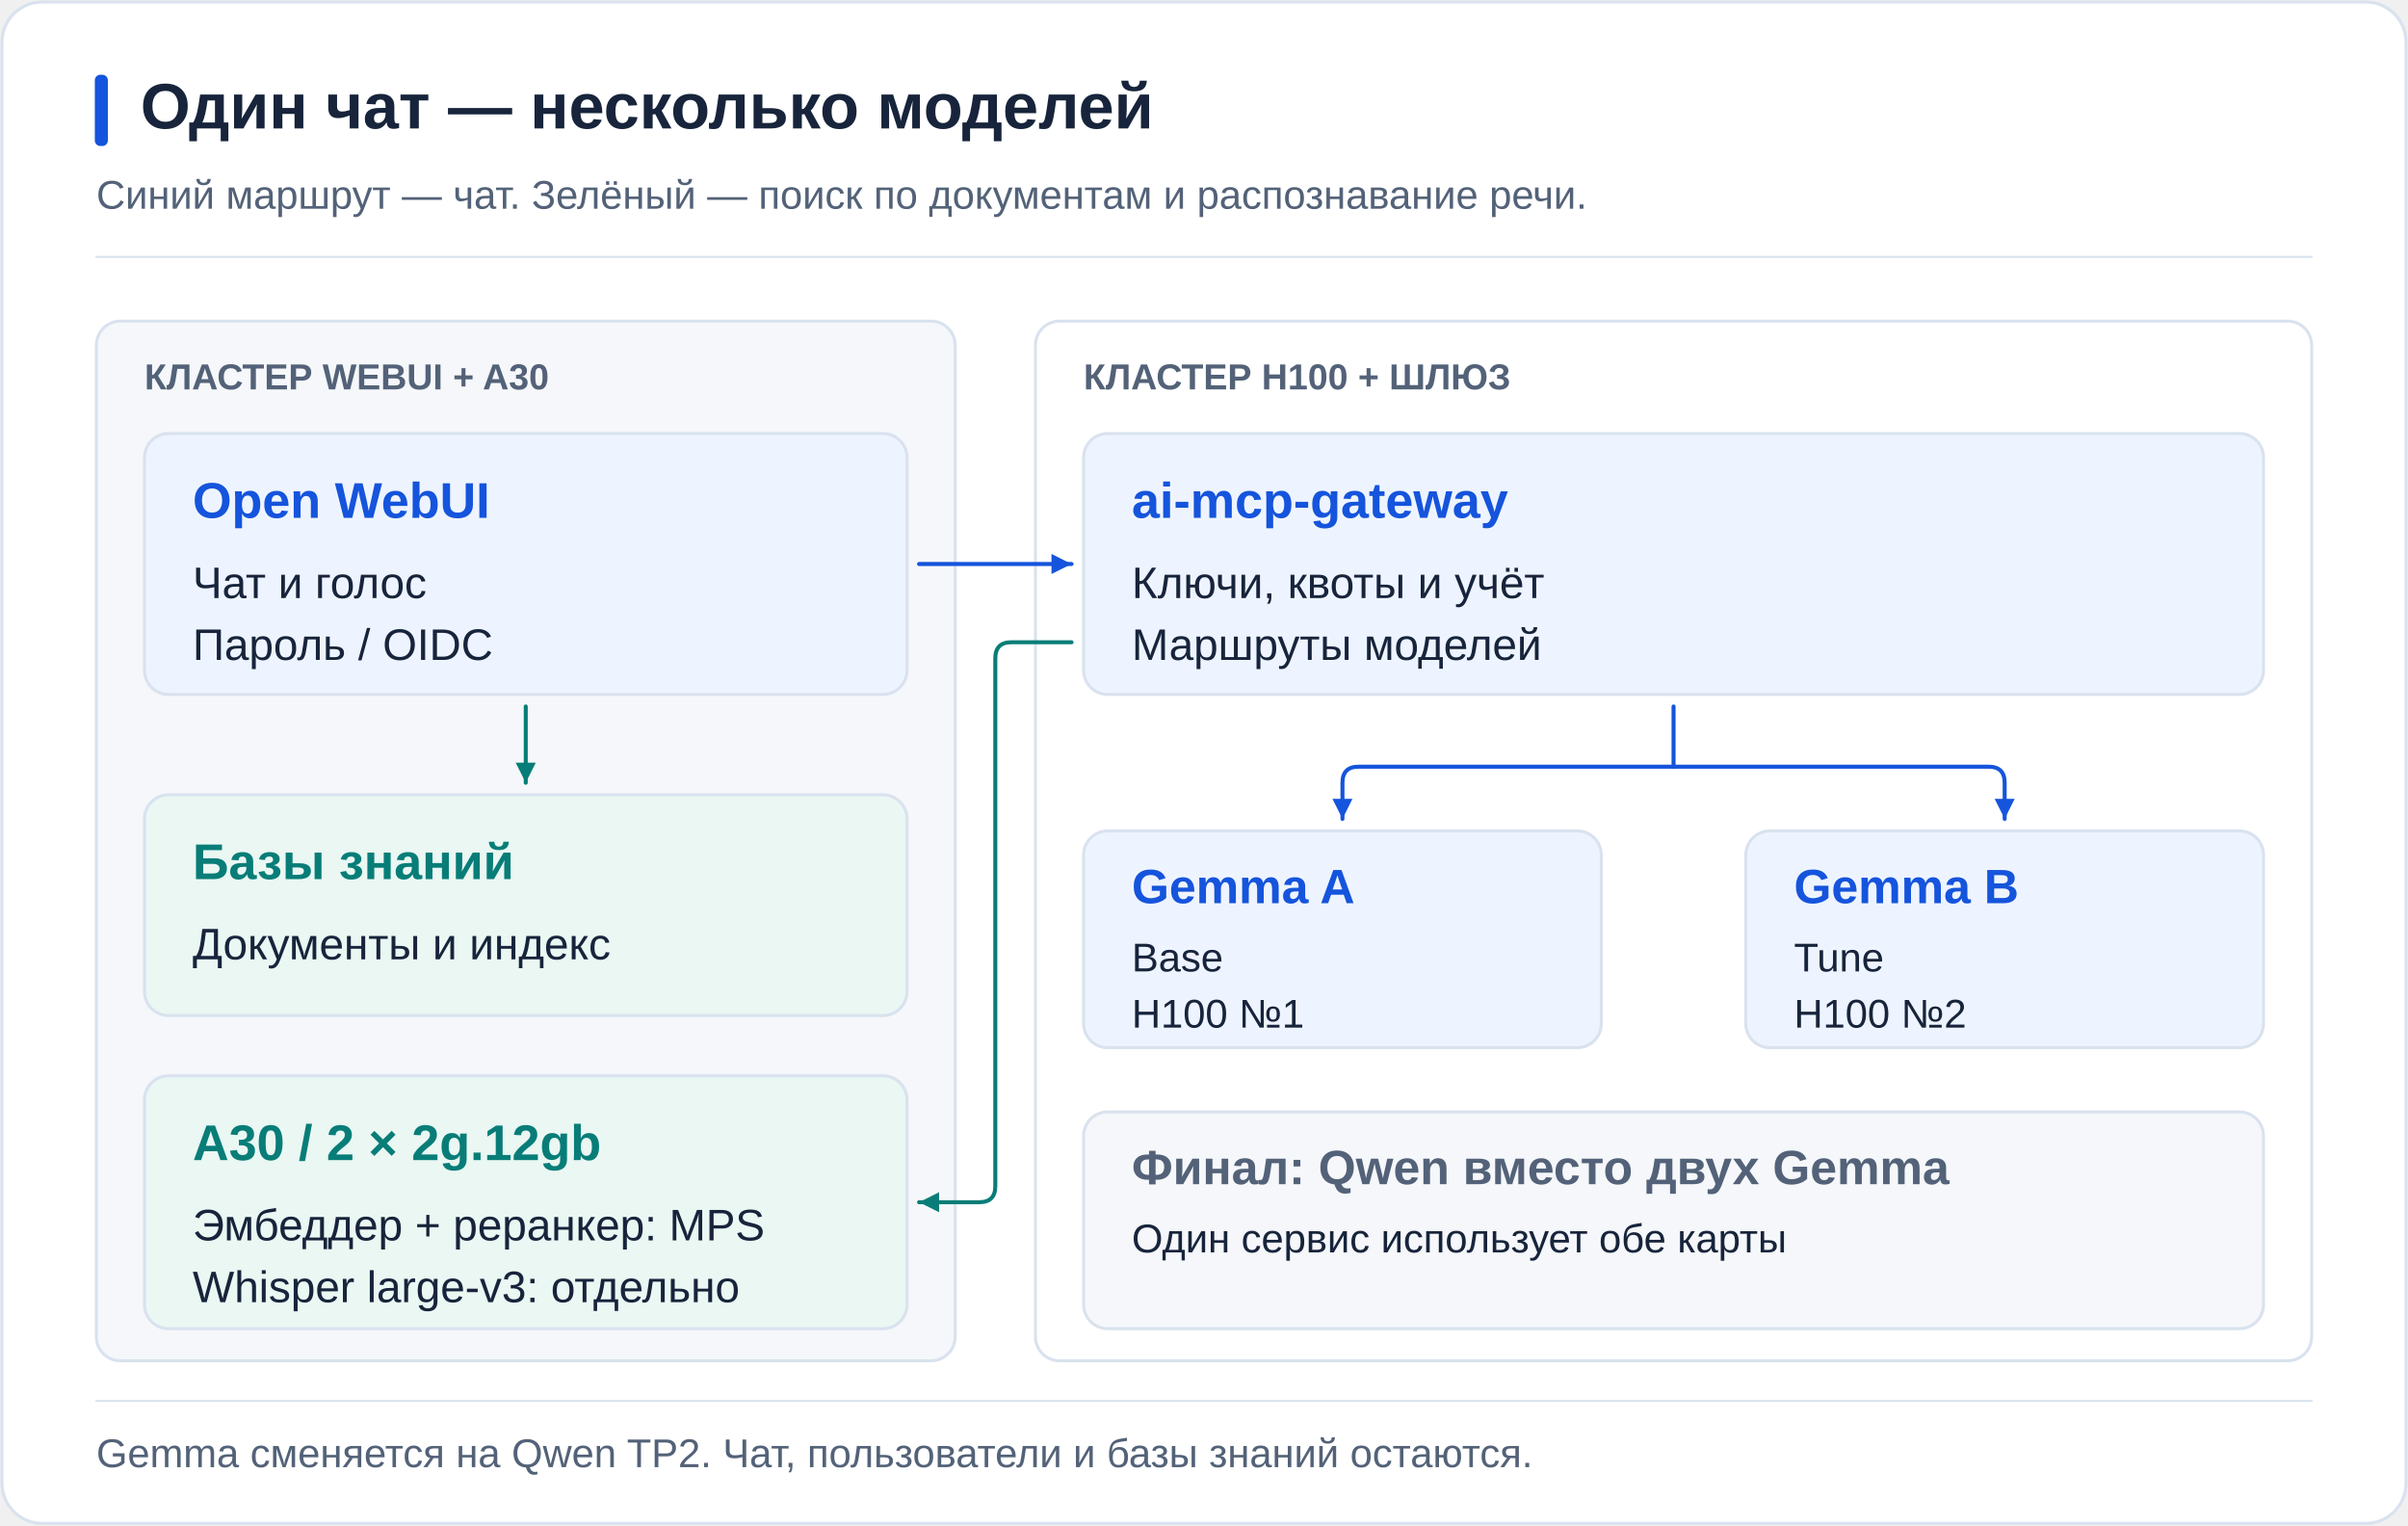
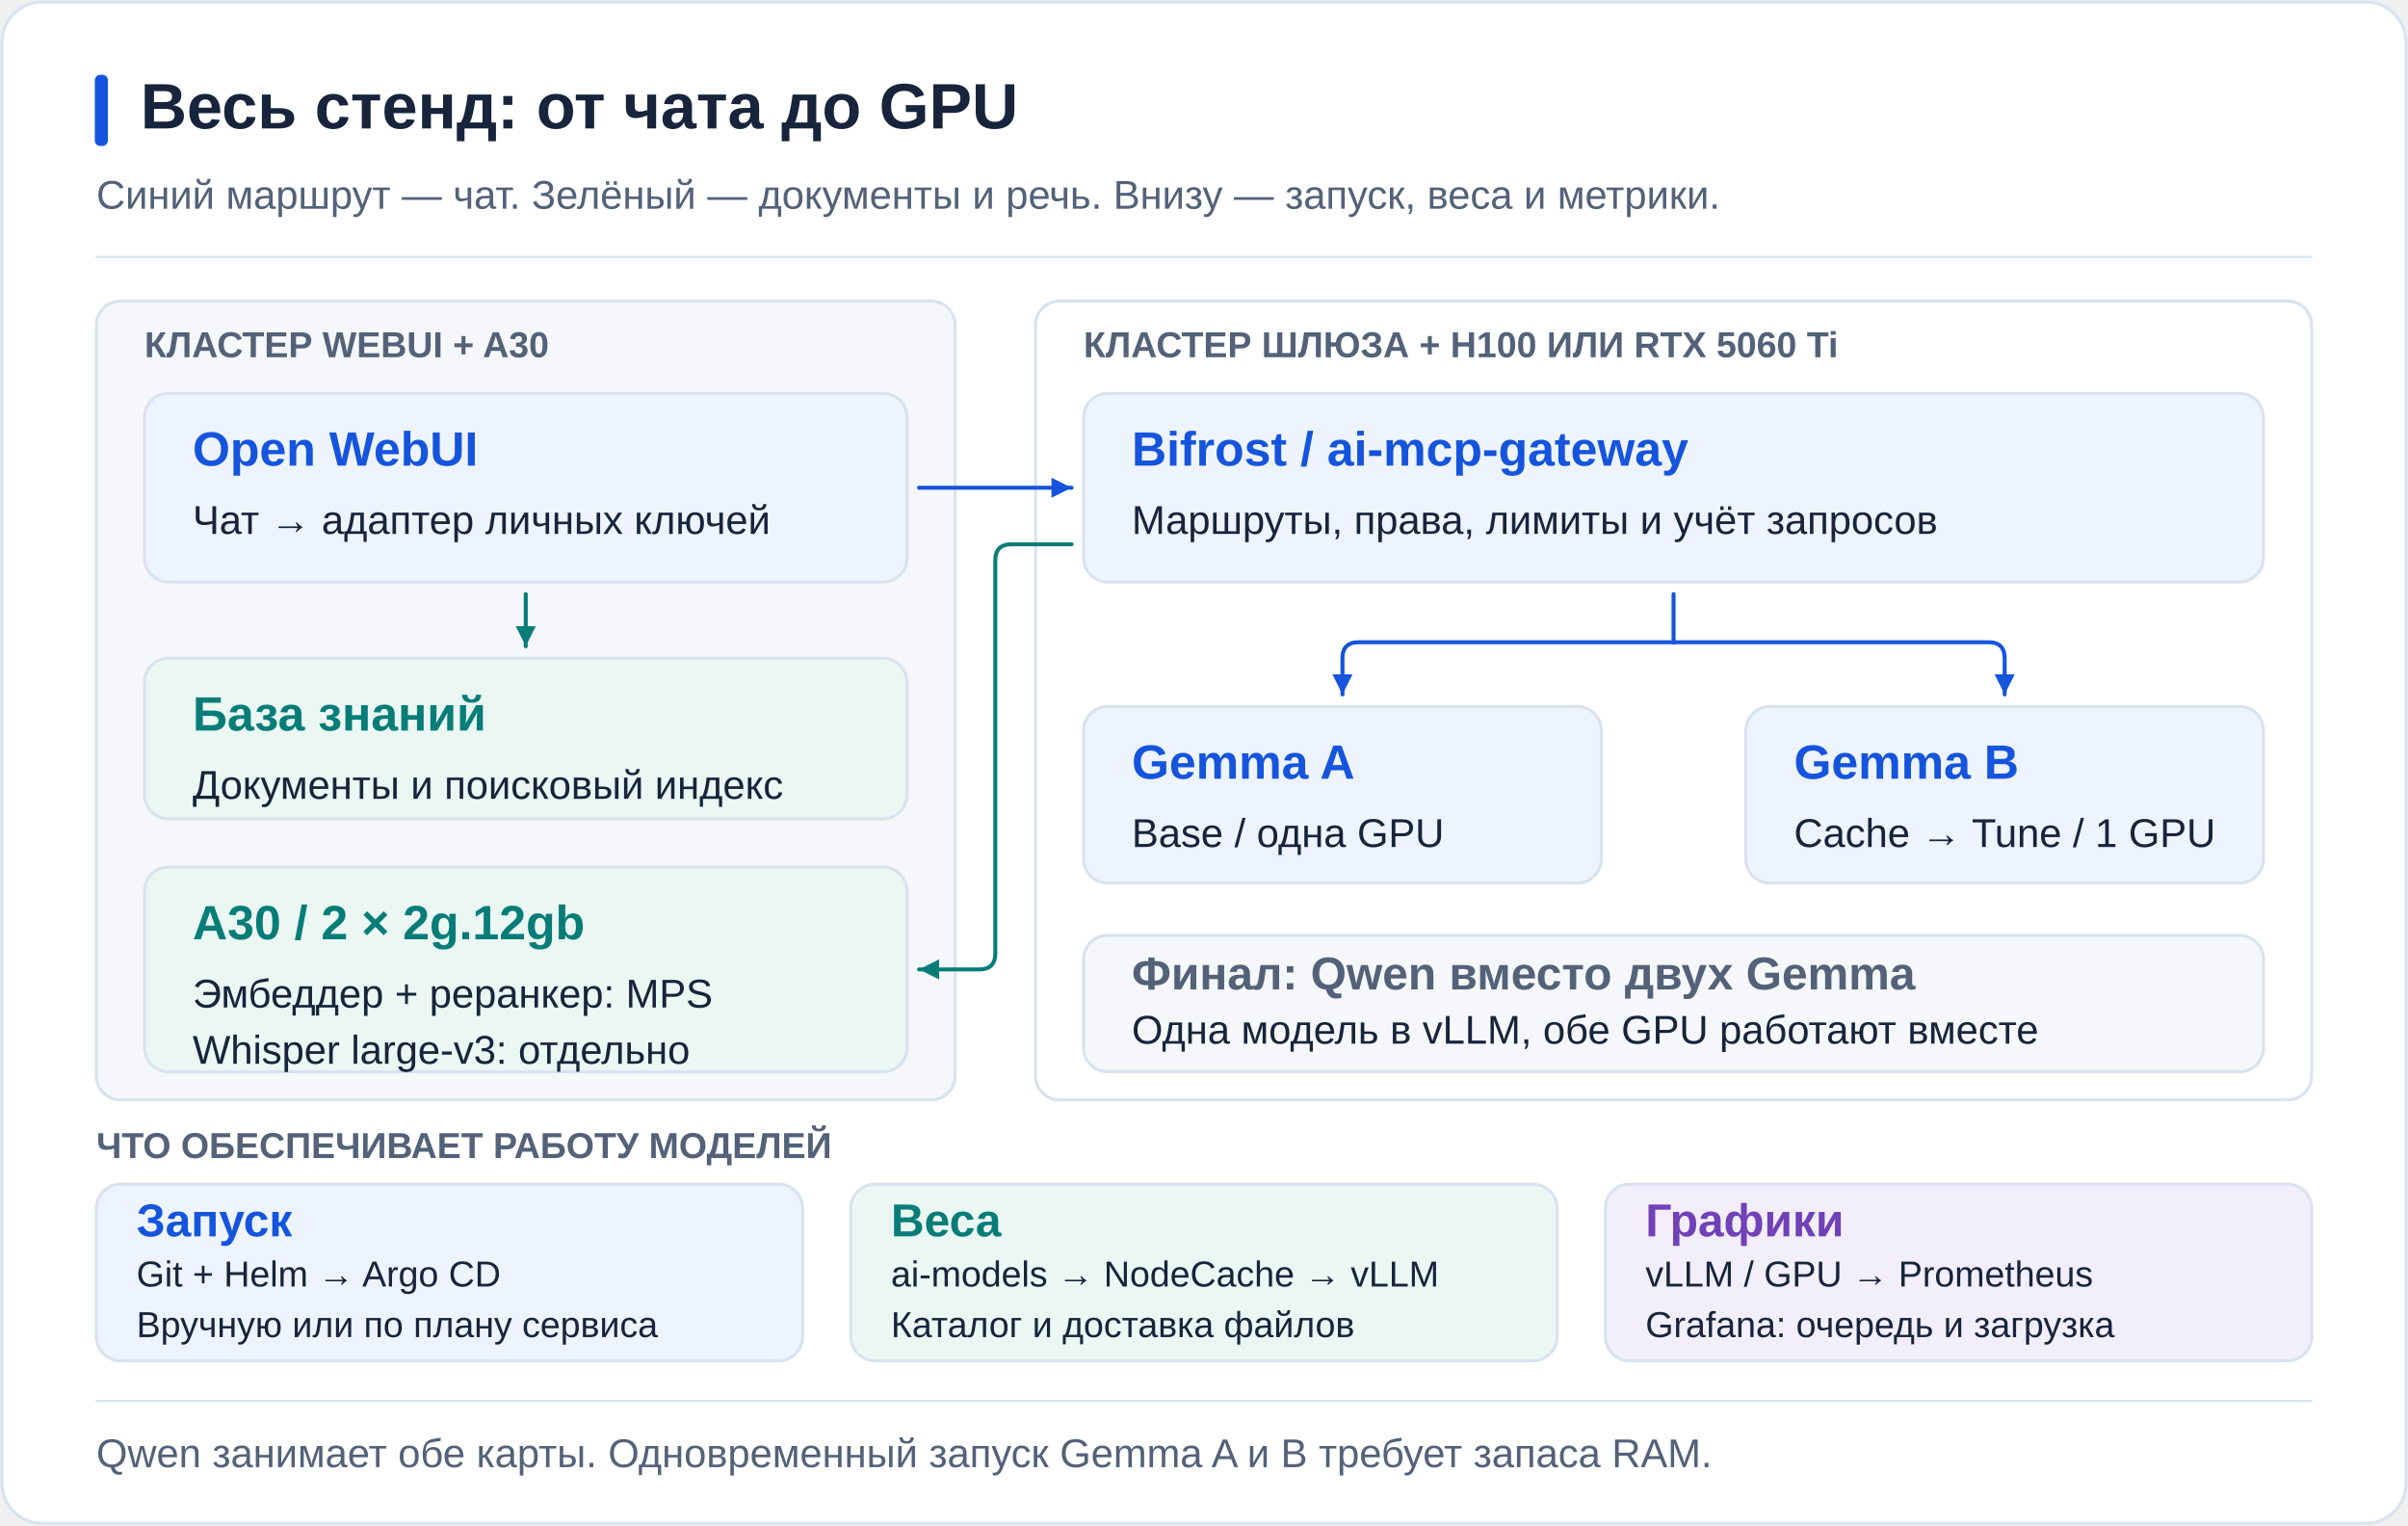
<svg xmlns="http://www.w3.org/2000/svg" width="1200" height="760" viewBox="0 0 1200 760" role="img" aria-labelledby="title desc" data-design="hardfest-v2">
  <defs>
    <marker id="arrow-1554dc" viewBox="0 0 10 10" refX="10" refY="5" markerWidth="10" markerHeight="10" markerUnits="userSpaceOnUse" orient="auto">
      <path d="M0 0 L10 5 L0 10 Z" fill="#1554dc" />
    </marker>
    <marker id="arrow-087d78" viewBox="0 0 10 10" refX="10" refY="5" markerWidth="10" markerHeight="10" markerUnits="userSpaceOnUse" orient="auto">
      <path d="M0 0 L10 5 L0 10 Z" fill="#087d78" />
    </marker>
    <marker id="arrow-7041b8" viewBox="0 0 10 10" refX="10" refY="5" markerWidth="10" markerHeight="10" markerUnits="userSpaceOnUse" orient="auto">
      <path d="M0 0 L10 5 L0 10 Z" fill="#7041b8" />
    </marker>
    <marker id="arrow-536278" viewBox="0 0 10 10" refX="10" refY="5" markerWidth="10" markerHeight="10" markerUnits="userSpaceOnUse" orient="auto">
      <path d="M0 0 L10 5 L0 10 Z" fill="#536278" />
    </marker>
  </defs>
  <style>text{font-family:Arial,Helvetica,sans-serif;font-variant-numeric:tabular-nums}.formula{font-family:"DejaVu Sans Mono",Menlo,Consolas,monospace}</style>
  <rect x="1" y="1" width="1198" height="758" rx="20" fill="#ffffff" stroke="#d9e2ee" stroke-width="1.5" />
  <rect x="48" y="38" width="5" height="34" rx="2" fill="#1554dc" stroke="#1554dc" stroke-width="1.5" />
  <text x="70" y="64" font-size="32" fill="#17243b" text-anchor="start" font-weight="700" data-max-width="1082">
-     <tspan x="70" dy="0">Один чат — несколько моделей</tspan>
+     <tspan x="70" dy="0">Весь стенд: от чата до GPU</tspan>
  </text>
  <text x="48" y="104" font-size="20" fill="#536278" text-anchor="start" data-max-width="1104">
-     <tspan x="48" dy="0">Синий маршрут — чат. Зелёный — поиск по документам и распознавание речи.</tspan>
+     <tspan x="48" dy="0">Синий маршрут — чат. Зелёный — документы и речь. Внизу — запуск, веса и метрики.</tspan>
  </text>
  <path d="M48 128 H1152" fill="none" stroke="#d9e2ee" stroke-width="1" stroke-linejoin="round" stroke-linecap="round" />
-   <rect x="48" y="160" width="428" height="518" rx="12" fill="#f5f7fa" stroke="#d9e2ee" stroke-width="1.5" />
-   <rect x="516" y="160" width="636" height="518" rx="12" fill="#ffffff" stroke="#d9e2ee" stroke-width="1.5" />
-   <text x="72" y="194" font-size="18" fill="#536278" text-anchor="start" font-weight="700">
+   <rect x="48" y="150" width="428" height="398" rx="12" fill="#f5f7fa" stroke="#d9e2ee" stroke-width="1.5" />
+   <rect x="516" y="150" width="636" height="398" rx="12" fill="#ffffff" stroke="#d9e2ee" stroke-width="1.5" />
+   <text x="72" y="178" font-size="18" fill="#536278" text-anchor="start" font-weight="700">
    <tspan x="72" dy="0">КЛАСТЕР WEBUI + A30</tspan>
  </text>
-   <text x="540" y="194" font-size="18" fill="#536278" text-anchor="start" font-weight="700">
-     <tspan x="540" dy="0">КЛАСТЕР H100 + ШЛЮЗ</tspan>
+   <text x="540" y="178" font-size="18" fill="#536278" text-anchor="start" font-weight="700">
+     <tspan x="540" dy="0">КЛАСТЕР ШЛЮЗА + H100 ИЛИ RTX 5060 Ti</tspan>
  </text>
-   <rect x="72" y="216" width="380" height="130" rx="12" fill="#eef4ff" stroke="#d9e2ee" stroke-width="1.5" data-node="true" />
-   <text x="96" y="258" font-size="25" fill="#1554dc" text-anchor="start" font-weight="700" data-max-width="332">
+   <rect x="72" y="196" width="380" height="94" rx="12" fill="#eef4ff" stroke="#d9e2ee" stroke-width="1.5" data-node="true" />
+   <text x="96" y="232" font-size="24" fill="#1554dc" text-anchor="start" font-weight="700" data-max-width="332">
    <tspan x="96" dy="0">Open WebUI</tspan>
  </text>
-   <text x="96" y="298" font-size="22" fill="#17243b" text-anchor="start" data-max-width="332">
-     <tspan x="96" dy="0">Чат и голос</tspan>
-     <tspan x="96" dy="30.8">Пароль / OIDC</tspan>
+   <text x="96" y="266" font-size="20" fill="#17243b" text-anchor="start" data-max-width="332">
+     <tspan x="96" dy="0">Чат → адаптер личных ключей</tspan>
  </text>
-   <rect x="72" y="396" width="380" height="110" rx="12" fill="#eaf7f3" stroke="#d9e2ee" stroke-width="1.5" data-node="true" />
-   <text x="96" y="438" font-size="25" fill="#087d78" text-anchor="start" font-weight="700" data-max-width="332">
-     <tspan x="96" dy="0">Базы знаний</tspan>
+   <rect x="72" y="328" width="380" height="80" rx="12" fill="#eaf7f3" stroke="#d9e2ee" stroke-width="1.5" data-node="true" />
+   <text x="96" y="364" font-size="24" fill="#087d78" text-anchor="start" font-weight="700" data-max-width="332">
+     <tspan x="96" dy="0">База знаний</tspan>
  </text>
-   <text x="96" y="478" font-size="22" fill="#17243b" text-anchor="start" data-max-width="332">
-     <tspan x="96" dy="0">Документы и индекс</tspan>
+   <text x="96" y="398" font-size="20" fill="#17243b" text-anchor="start" data-max-width="332">
+     <tspan x="96" dy="0">Документы и поисковый индекс</tspan>
  </text>
-   <rect x="540" y="216" width="588" height="130" rx="12" fill="#eef4ff" stroke="#d9e2ee" stroke-width="1.5" data-node="true" />
-   <text x="564" y="258" font-size="25" fill="#1554dc" text-anchor="start" font-weight="700" data-max-width="540">
-     <tspan x="564" dy="0">ai-mcp-gateway</tspan>
+   <rect x="540" y="196" width="588" height="94" rx="12" fill="#eef4ff" stroke="#d9e2ee" stroke-width="1.5" data-node="true" />
+   <text x="564" y="232" font-size="24" fill="#1554dc" text-anchor="start" font-weight="700" data-max-width="540">
+     <tspan x="564" dy="0">Bifrost / ai-mcp-gateway</tspan>
  </text>
-   <text x="564" y="298" font-size="22" fill="#17243b" text-anchor="start" data-max-width="540">
-     <tspan x="564" dy="0">Ключи, квоты и учёт</tspan>
-     <tspan x="564" dy="30.8">Маршруты моделей</tspan>
+   <text x="564" y="266" font-size="20" fill="#17243b" text-anchor="start" data-max-width="540">
+     <tspan x="564" dy="0">Маршруты, права, лимиты и учёт запросов</tspan>
  </text>
-   <path d="M262.0 352 L262.0 390" fill="none" stroke="#087d78" stroke-width="2" stroke-linejoin="round" stroke-linecap="round" marker-end="url(#arrow-087d78)" data-connector="true" />
-   <path d="M458 281.0 L534 281.0" fill="none" stroke="#1554dc" stroke-width="2" stroke-linejoin="round" stroke-linecap="round" marker-end="url(#arrow-1554dc)" data-connector="true" />
-   <rect x="540" y="414" width="258" height="108" rx="12" fill="#eef4ff" stroke="#d9e2ee" stroke-width="1.5" data-node="true" />
-   <text x="564" y="450" font-size="24" fill="#1554dc" text-anchor="start" font-weight="700" data-max-width="210">
+   <path d="M262.0 296 L262.0 322" fill="none" stroke="#087d78" stroke-width="2" stroke-linejoin="round" stroke-linecap="round" marker-end="url(#arrow-087d78)" data-connector="true" />
+   <path d="M458 243.0 L534 243.0" fill="none" stroke="#1554dc" stroke-width="2" stroke-linejoin="round" stroke-linecap="round" marker-end="url(#arrow-1554dc)" data-connector="true" />
+   <rect x="540" y="352" width="258" height="88" rx="12" fill="#eef4ff" stroke="#d9e2ee" stroke-width="1.5" data-node="true" />
+   <text x="564" y="388" font-size="24" fill="#1554dc" text-anchor="start" font-weight="700" data-max-width="210">
    <tspan x="564" dy="0">Gemma A</tspan>
  </text>
-   <text x="564" y="484" font-size="20" fill="#17243b" text-anchor="start" data-max-width="210">
-     <tspan x="564" dy="0">Base</tspan>
-     <tspan x="564" dy="28.0">H100 №1</tspan>
+   <text x="564" y="422" font-size="20" fill="#17243b" text-anchor="start" data-max-width="210">
+     <tspan x="564" dy="0">Base / одна GPU</tspan>
  </text>
-   <rect x="870" y="414" width="258" height="108" rx="12" fill="#eef4ff" stroke="#d9e2ee" stroke-width="1.5" data-node="true" />
-   <text x="894" y="450" font-size="24" fill="#1554dc" text-anchor="start" font-weight="700" data-max-width="210">
+   <rect x="870" y="352" width="258" height="88" rx="12" fill="#eef4ff" stroke="#d9e2ee" stroke-width="1.5" data-node="true" />
+   <text x="894" y="388" font-size="24" fill="#1554dc" text-anchor="start" font-weight="700" data-max-width="210">
    <tspan x="894" dy="0">Gemma B</tspan>
  </text>
-   <text x="894" y="484" font-size="20" fill="#17243b" text-anchor="start" data-max-width="210">
-     <tspan x="894" dy="0">Tune</tspan>
-     <tspan x="894" dy="28.0">H100 №2</tspan>
+   <text x="894" y="422" font-size="20" fill="#17243b" text-anchor="start" data-max-width="210">
+     <tspan x="894" dy="0">Cache → Tune / 1 GPU</tspan>
  </text>
-   <rect x="72" y="536" width="380" height="126" rx="12" fill="#eaf7f3" stroke="#d9e2ee" stroke-width="1.5" data-node="true" />
-   <text x="96" y="578" font-size="25" fill="#087d78" text-anchor="start" font-weight="700" data-max-width="332">
+   <rect x="72" y="432" width="380" height="102" rx="12" fill="#eaf7f3" stroke="#d9e2ee" stroke-width="1.5" data-node="true" />
+   <text x="96" y="468" font-size="24" fill="#087d78" text-anchor="start" font-weight="700" data-max-width="332">
    <tspan x="96" dy="0">A30 / 2 × 2g.12gb</tspan>
  </text>
-   <text x="96" y="618" font-size="22" fill="#17243b" text-anchor="start" data-max-width="332">
+   <text x="96" y="502" font-size="20" fill="#17243b" text-anchor="start" data-max-width="332">
    <tspan x="96" dy="0">Эмбеддер + реранкер: MPS</tspan>
-     <tspan x="96" dy="30.8">Whisper large-v3: отдельно</tspan>
+     <tspan x="96" dy="28.0">Whisper large-v3: отдельно</tspan>
  </text>
-   <path d="M834.0 352 L834 382" fill="none" stroke="#1554dc" stroke-width="2" stroke-linejoin="round" stroke-linecap="round" data-connector="true" />
-   <path d="M834 382 L677.0 382.0 Q669.0 382 669.0 390.0 L669.0 408" fill="none" stroke="#1554dc" stroke-width="2" stroke-linejoin="round" stroke-linecap="round" marker-end="url(#arrow-1554dc)" data-connector="true" />
-   <path d="M834 382 L991.0 382.0 Q999.0 382 999.0 390.0 L999.0 408" fill="none" stroke="#1554dc" stroke-width="2" stroke-linejoin="round" stroke-linecap="round" marker-end="url(#arrow-1554dc)" data-connector="true" />
-   <path d="M534 320.0 L504.0 320.0 Q496 320 496.0 328.0 L496.0 591.0 Q496 599 488.0 599.0 L458 599.0" fill="none" stroke="#087d78" stroke-width="2" stroke-linejoin="round" stroke-linecap="round" marker-end="url(#arrow-087d78)" data-connector="true" />
-   <rect x="540" y="554" width="588" height="108" rx="12" fill="#f5f7fa" stroke="#d9e2ee" stroke-width="1.5" data-node="true" />
-   <text x="564" y="590" font-size="24" fill="#536278" text-anchor="start" font-weight="700" data-max-width="540">
+   <path d="M834.0 296 L834 320" fill="none" stroke="#1554dc" stroke-width="2" stroke-linejoin="round" stroke-linecap="round" data-connector="true" />
+   <path d="M834 320 L677.0 320.0 Q669.0 320 669.0 328.0 L669.0 346" fill="none" stroke="#1554dc" stroke-width="2" stroke-linejoin="round" stroke-linecap="round" marker-end="url(#arrow-1554dc)" data-connector="true" />
+   <path d="M834 320 L991.0 320.0 Q999.0 320 999.0 328.0 L999.0 346" fill="none" stroke="#1554dc" stroke-width="2" stroke-linejoin="round" stroke-linecap="round" marker-end="url(#arrow-1554dc)" data-connector="true" />
+   <path d="M534 271.2 L504.0 271.2 Q496 271.2 496.0 279.2 L496.0 475.0 Q496 483 488.0 483.0 L458 483.0" fill="none" stroke="#087d78" stroke-width="2" stroke-linejoin="round" stroke-linecap="round" marker-end="url(#arrow-087d78)" data-connector="true" />
+   <rect x="540" y="466" width="588" height="68" rx="12" fill="#f5f7fa" stroke="#d9e2ee" stroke-width="1.5" />
+   <text x="564" y="493" font-size="23" fill="#536278" text-anchor="start" font-weight="700" data-max-width="540">
    <tspan x="564" dy="0">Финал: Qwen вместо двух Gemma</tspan>
  </text>
-   <text x="564" y="624" font-size="20" fill="#17243b" text-anchor="start" data-max-width="540">
-     <tspan x="564" dy="0">Один сервис использует обе карты</tspan>
+   <text x="564" y="520" font-size="20" fill="#17243b" text-anchor="start" data-max-width="540">
+     <tspan x="564" dy="0">Одна модель в vLLM, обе GPU работают вместе</tspan>
+   </text>
+   <text x="48" y="577" font-size="18" fill="#536278" text-anchor="start" font-weight="700">
+     <tspan x="48" dy="0">ЧТО ОБЕСПЕЧИВАЕТ РАБОТУ МОДЕЛЕЙ</tspan>
+   </text>
+   <rect x="48" y="590" width="352" height="88" rx="12" fill="#eef4ff" stroke="#d9e2ee" stroke-width="1.5" />
+   <text x="68" y="616" font-size="23" fill="#1554dc" text-anchor="start" font-weight="700" data-max-width="312">
+     <tspan x="68" dy="0">Запуск</tspan>
+   </text>
+   <text x="68" y="641" font-size="18" fill="#17243b" text-anchor="start" data-max-width="312">
+     <tspan x="68" dy="0">Git + Helm → Argo CD</tspan>
+     <tspan x="68" dy="25.2">Вручную или по плану сервиса</tspan>
+   </text>
+   <rect x="424" y="590" width="352" height="88" rx="12" fill="#eaf7f3" stroke="#d9e2ee" stroke-width="1.5" />
+   <text x="444" y="616" font-size="23" fill="#087d78" text-anchor="start" font-weight="700" data-max-width="312">
+     <tspan x="444" dy="0">Веса</tspan>
+   </text>
+   <text x="444" y="641" font-size="18" fill="#17243b" text-anchor="start" data-max-width="312">
+     <tspan x="444" dy="0">ai-models → NodeCache → vLLM</tspan>
+     <tspan x="444" dy="25.2">Каталог и доставка файлов</tspan>
+   </text>
+   <rect x="800" y="590" width="352" height="88" rx="12" fill="#f3eefb" stroke="#d9e2ee" stroke-width="1.5" />
+   <text x="820" y="616" font-size="23" fill="#7041b8" text-anchor="start" font-weight="700" data-max-width="312">
+     <tspan x="820" dy="0">Графики</tspan>
+   </text>
+   <text x="820" y="641" font-size="18" fill="#17243b" text-anchor="start" data-max-width="312">
+     <tspan x="820" dy="0">vLLM / GPU → Prometheus</tspan>
+     <tspan x="820" dy="25.2">Grafana: очередь и загрузка</tspan>
  </text>
  <path d="M48 698 H1152" fill="none" stroke="#d9e2ee" stroke-width="1" stroke-linejoin="round" stroke-linecap="round" />
  <text x="48" y="731" font-size="20" fill="#536278" text-anchor="start" data-max-width="1104">
-     <tspan x="48" dy="0">Gemma сменяется на Qwen TP2. Чат, пользователи и базы знаний остаются.</tspan>
+     <tspan x="48" dy="0">Qwen занимает обе карты. Одновременный запуск Gemma A и B требует запаса RAM.</tspan>
  </text>
</svg>
